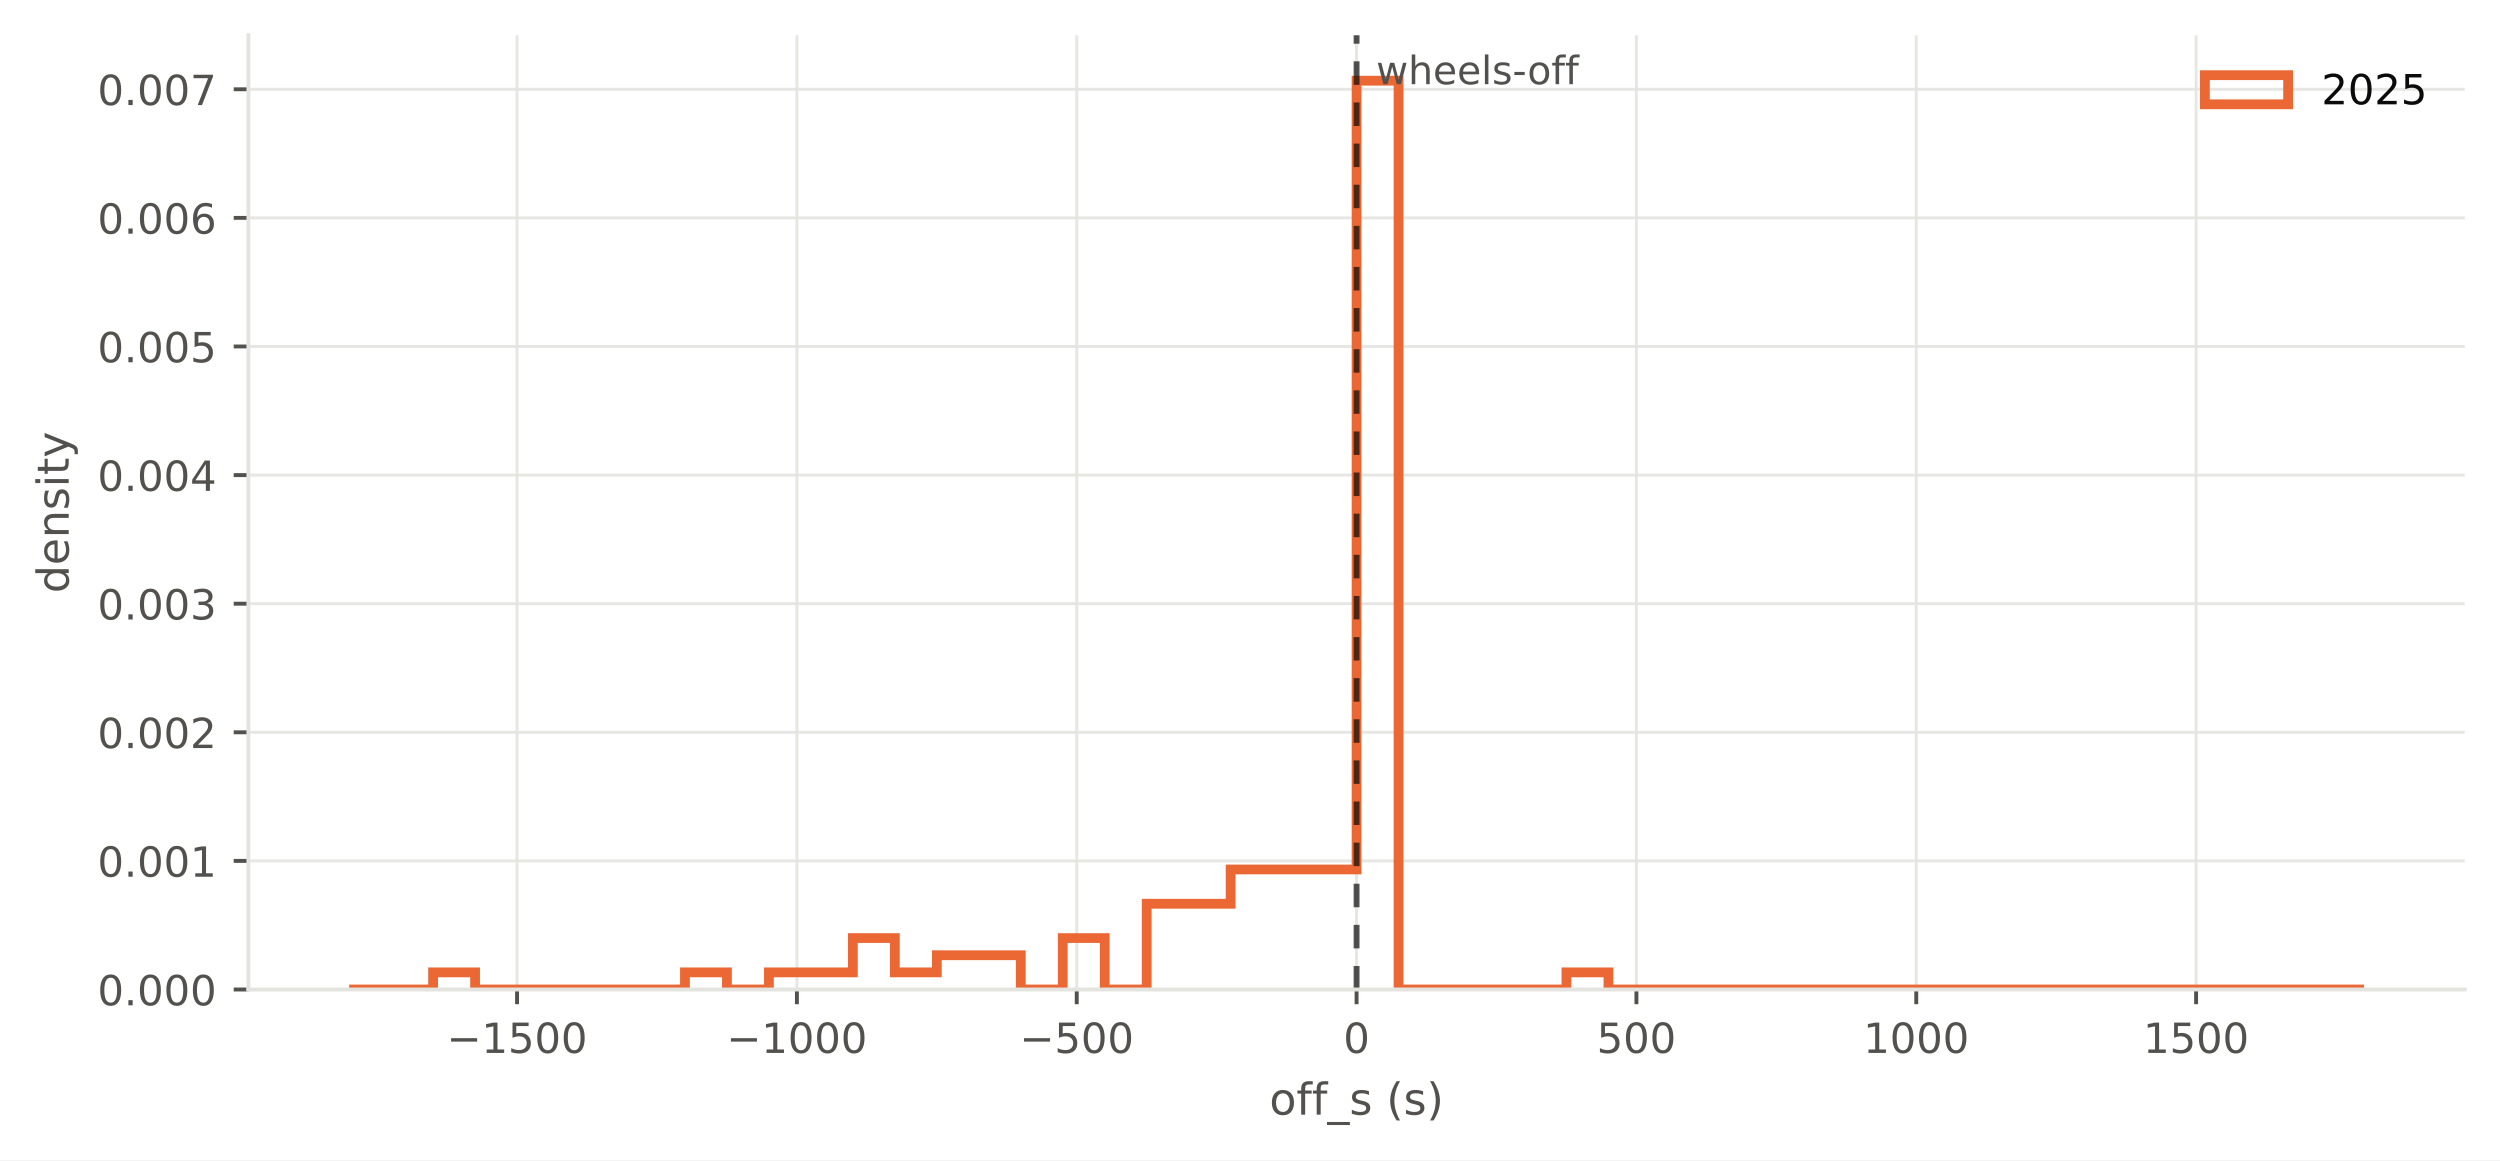
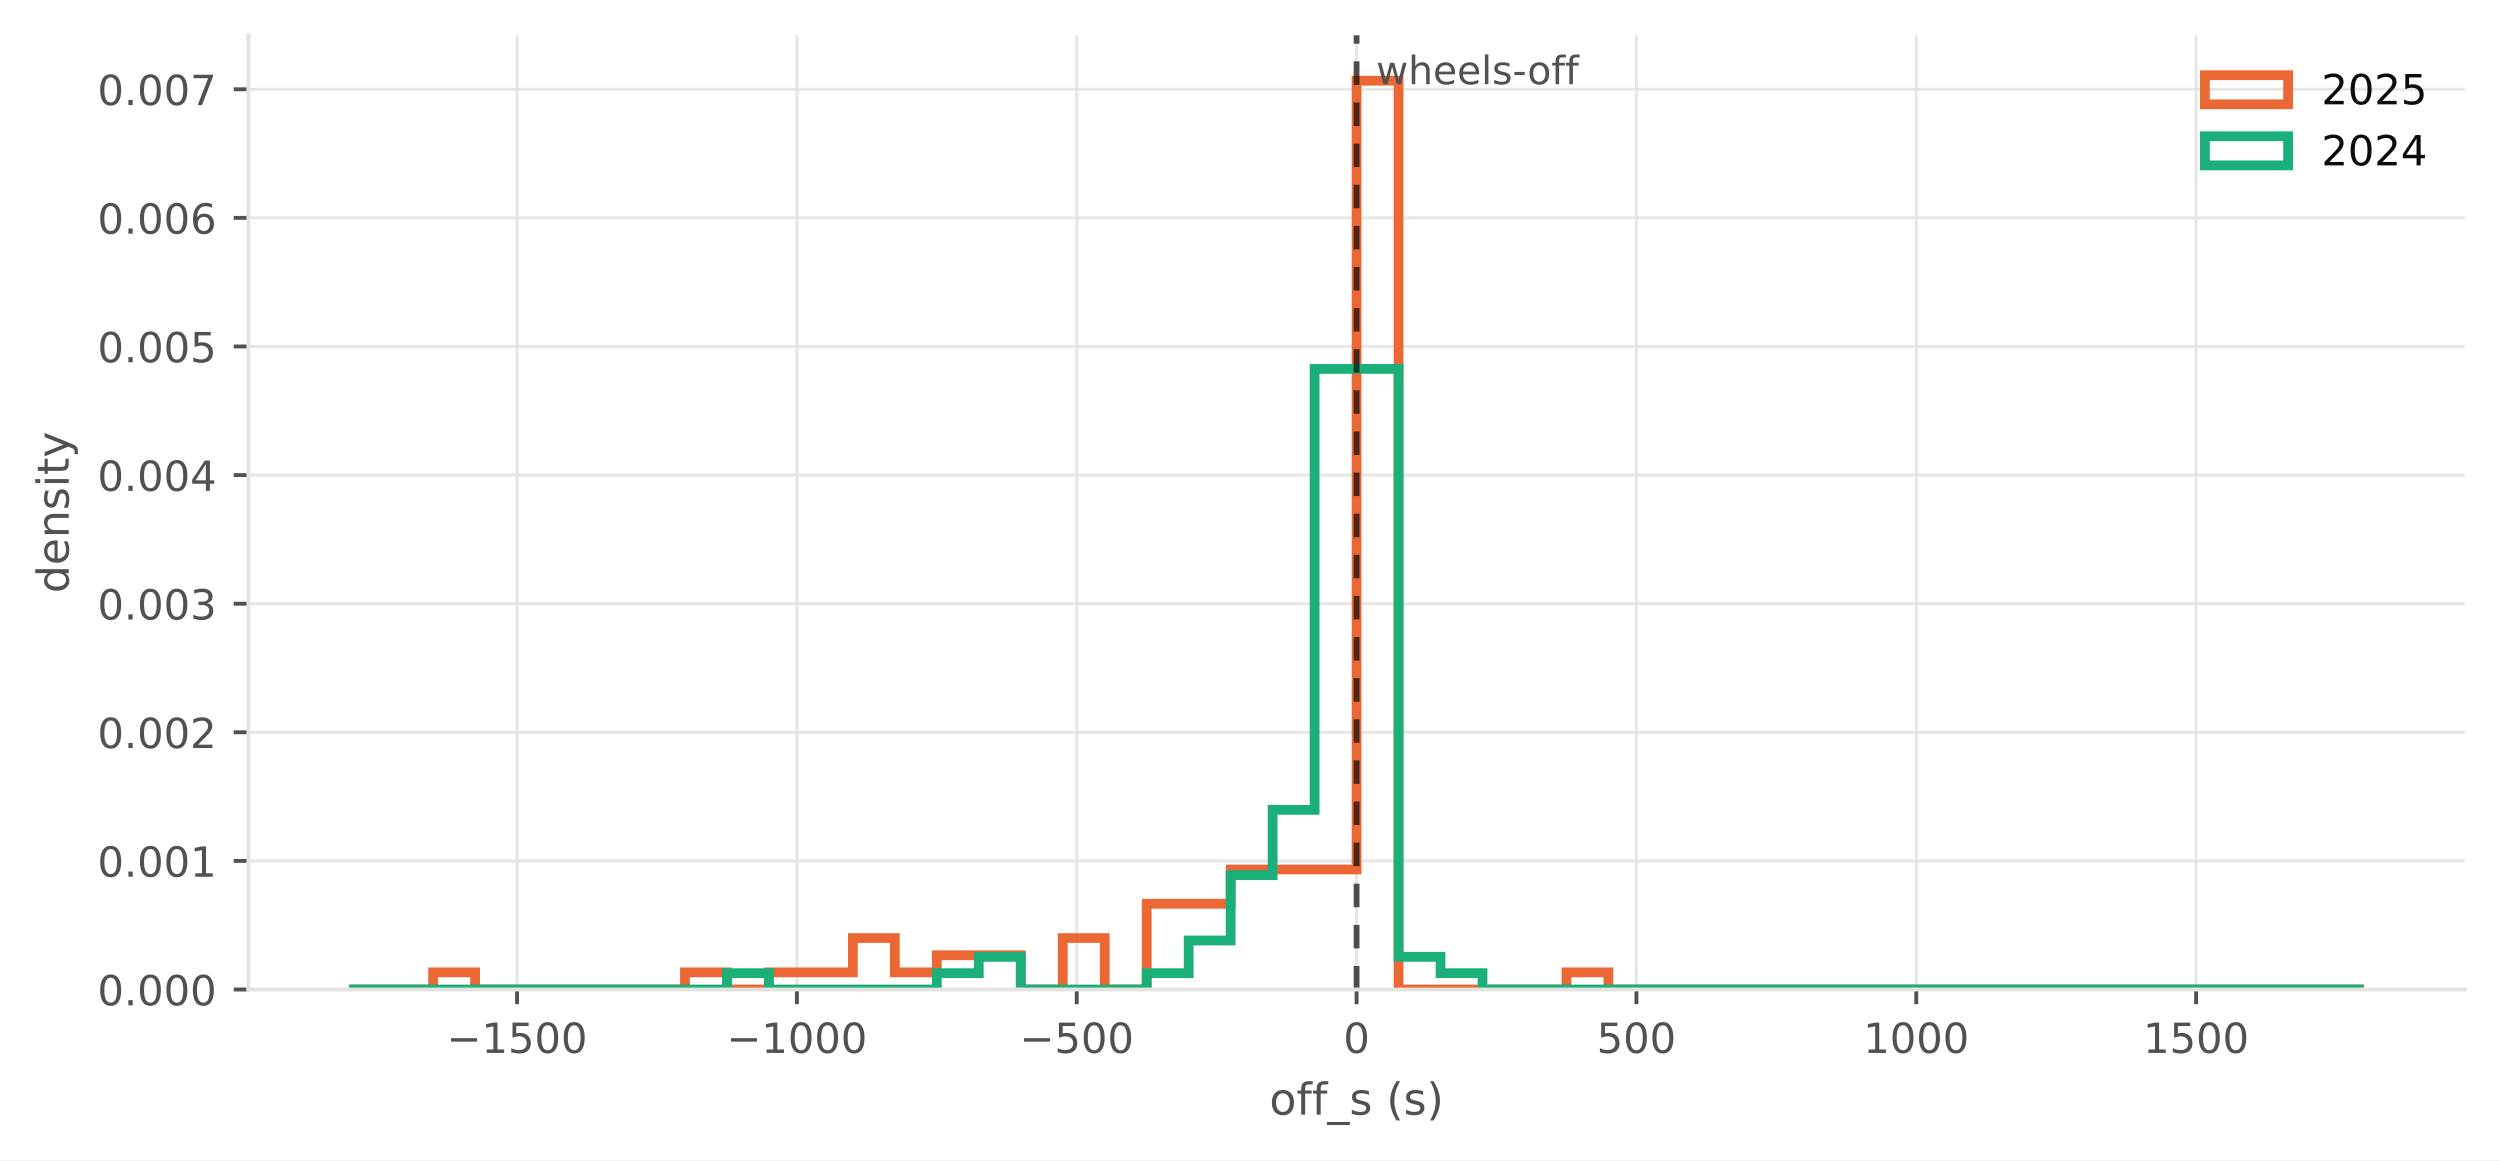
<svg xmlns="http://www.w3.org/2000/svg" xmlns:xlink="http://www.w3.org/1999/xlink" width="510.699pt" height="237.022pt" viewBox="0 0 510.699 237.022" version="1.1">
  <defs>
    <style type="text/css">*{stroke-linejoin: round; stroke-linecap: butt}</style>
  </defs>
  <g id="figure_1">
    <g id="patch_1">
      <path d="M 0 237.022  L 510.699 237.022  L 510.699 0  L 0 0  z " style="fill: #ffffff" />
    </g>
    <g id="axes_1">
      <g id="patch_2">
        <path d="M 50.744 202.135  L 503.499 202.135  L 503.499 7.2  L 50.744 7.2  z " style="fill: #ffffff" />
      </g>
      <g id="matplotlib.axis_1">
        <g id="xtick_1">
          <g id="line2d_1">
-             <path d="M 105.624 202.135  L 105.624 7.2  " clip-path="url(#p6d5309fb34)" style="fill: none; stroke: #e3e3e0; stroke-opacity: 0.9; stroke-width: 0.6; stroke-linecap: square" />
+             <path d="M 105.624 202.135  L 105.624 7.2  " clip-path="url(#p6fc22e9022)" style="fill: none; stroke: #e3e3e0; stroke-opacity: 0.9; stroke-width: 0.6; stroke-linecap: square" />
          </g>
          <g id="line2d_2">
            <defs>
-               <path id="m62977b494f" d="M 0 0  L 0 3  " style="stroke: #52514e; stroke-width: 0.8" />
+               <path id="m8eb9076528" d="M 0 0  L 0 3  " style="stroke: #52514e; stroke-width: 0.8" />
            </defs>
            <g>
-               <use xlink:href="#m62977b494f" x="105.624" y="202.135" style="fill: #52514e; stroke: #52514e; stroke-width: 0.8" />
+               <use xlink:href="#m8eb9076528" x="105.624" y="202.135" style="fill: #52514e; stroke: #52514e; stroke-width: 0.8" />
            </g>
          </g>
          <g id="text_1">
            <g style="fill: #52514e" transform="translate(91.24594 215.0939) scale(0.085 -0.085)">
              <defs>
                <path id="DejaVuSans-2212" d="M 678 2272  L 4684 2272  L 4684 1741  L 678 1741  L 678 2272  z " transform="scale(0.015625)" />
                <path id="DejaVuSans-31" d="M 794 531  L 1825 531  L 1825 4091  L 703 3866  L 703 4441  L 1819 4666  L 2450 4666  L 2450 531  L 3481 531  L 3481 0  L 794 0  L 794 531  z " transform="scale(0.015625)" />
                <path id="DejaVuSans-35" d="M 691 4666  L 3169 4666  L 3169 4134  L 1269 4134  L 1269 2991  Q 1406 3038 1543 3061  Q 1681 3084 1819 3084  Q 2600 3084 3056 2656  Q 3513 2228 3513 1497  Q 3513 744 3044 326  Q 2575 -91 1722 -91  Q 1428 -91 1123 -41  Q 819 9 494 109  L 494 744  Q 775 591 1075 516  Q 1375 441 1709 441  Q 2250 441 2565 725  Q 2881 1009 2881 1497  Q 2881 1984 2565 2268  Q 2250 2553 1709 2553  Q 1456 2553 1204 2497  Q 953 2441 691 2322  L 691 4666  z " transform="scale(0.015625)" />
                <path id="DejaVuSans-30" d="M 2034 4250  Q 1547 4250 1301 3770  Q 1056 3291 1056 2328  Q 1056 1369 1301 889  Q 1547 409 2034 409  Q 2525 409 2770 889  Q 3016 1369 3016 2328  Q 3016 3291 2770 3770  Q 2525 4250 2034 4250  z M 2034 4750  Q 2819 4750 3233 4129  Q 3647 3509 3647 2328  Q 3647 1150 3233 529  Q 2819 -91 2034 -91  Q 1250 -91 836 529  Q 422 1150 422 2328  Q 422 3509 836 4129  Q 1250 4750 2034 4750  z " transform="scale(0.015625)" />
              </defs>
              <use xlink:href="#DejaVuSans-2212" />
              <use xlink:href="#DejaVuSans-31" transform="translate(83.78906 0)" />
              <use xlink:href="#DejaVuSans-35" transform="translate(147.4121 0)" />
              <use xlink:href="#DejaVuSans-30" transform="translate(211.0352 0)" />
              <use xlink:href="#DejaVuSans-30" transform="translate(274.6582 0)" />
            </g>
          </g>
        </g>
        <g id="xtick_2">
          <g id="line2d_3">
-             <path d="M 162.79 202.135  L 162.79 7.2  " clip-path="url(#p6d5309fb34)" style="fill: none; stroke: #e3e3e0; stroke-opacity: 0.9; stroke-width: 0.6; stroke-linecap: square" />
+             <path d="M 162.79 202.135  L 162.79 7.2  " clip-path="url(#p6fc22e9022)" style="fill: none; stroke: #e3e3e0; stroke-opacity: 0.9; stroke-width: 0.6; stroke-linecap: square" />
          </g>
          <g id="line2d_4">
            <g>
-               <use xlink:href="#m62977b494f" x="162.79" y="202.135" style="fill: #52514e; stroke: #52514e; stroke-width: 0.8" />
+               <use xlink:href="#m8eb9076528" x="162.79" y="202.135" style="fill: #52514e; stroke: #52514e; stroke-width: 0.8" />
            </g>
          </g>
          <g id="text_2">
            <g style="fill: #52514e" transform="translate(148.4119 215.0939) scale(0.085 -0.085)">
              <use xlink:href="#DejaVuSans-2212" />
              <use xlink:href="#DejaVuSans-31" transform="translate(83.78906 0)" />
              <use xlink:href="#DejaVuSans-30" transform="translate(147.4121 0)" />
              <use xlink:href="#DejaVuSans-30" transform="translate(211.0352 0)" />
              <use xlink:href="#DejaVuSans-30" transform="translate(274.6582 0)" />
            </g>
          </g>
        </g>
        <g id="xtick_3">
          <g id="line2d_5">
-             <path d="M 219.956 202.135  L 219.956 7.2  " clip-path="url(#p6d5309fb34)" style="fill: none; stroke: #e3e3e0; stroke-opacity: 0.9; stroke-width: 0.6; stroke-linecap: square" />
+             <path d="M 219.956 202.135  L 219.956 7.2  " clip-path="url(#p6fc22e9022)" style="fill: none; stroke: #e3e3e0; stroke-opacity: 0.9; stroke-width: 0.6; stroke-linecap: square" />
          </g>
          <g id="line2d_6">
            <g>
-               <use xlink:href="#m62977b494f" x="219.956" y="202.135" style="fill: #52514e; stroke: #52514e; stroke-width: 0.8" />
+               <use xlink:href="#m8eb9076528" x="219.956" y="202.135" style="fill: #52514e; stroke: #52514e; stroke-width: 0.8" />
            </g>
          </g>
          <g id="text_3">
            <g style="fill: #52514e" transform="translate(208.282 215.0939) scale(0.085 -0.085)">
              <use xlink:href="#DejaVuSans-2212" />
              <use xlink:href="#DejaVuSans-35" transform="translate(83.78906 0)" />
              <use xlink:href="#DejaVuSans-30" transform="translate(147.4121 0)" />
              <use xlink:href="#DejaVuSans-30" transform="translate(211.0352 0)" />
            </g>
          </g>
        </g>
        <g id="xtick_4">
          <g id="line2d_7">
-             <path d="M 277.121 202.135  L 277.121 7.2  " clip-path="url(#p6d5309fb34)" style="fill: none; stroke: #e3e3e0; stroke-opacity: 0.9; stroke-width: 0.6; stroke-linecap: square" />
+             <path d="M 277.121 202.135  L 277.121 7.2  " clip-path="url(#p6fc22e9022)" style="fill: none; stroke: #e3e3e0; stroke-opacity: 0.9; stroke-width: 0.6; stroke-linecap: square" />
          </g>
          <g id="line2d_8">
            <g>
-               <use xlink:href="#m62977b494f" x="277.121" y="202.135" style="fill: #52514e; stroke: #52514e; stroke-width: 0.8" />
+               <use xlink:href="#m8eb9076528" x="277.121" y="202.135" style="fill: #52514e; stroke: #52514e; stroke-width: 0.8" />
            </g>
          </g>
          <g id="text_4">
            <g style="fill: #52514e" transform="translate(274.4174 215.0939) scale(0.085 -0.085)">
              <use xlink:href="#DejaVuSans-30" />
            </g>
          </g>
        </g>
        <g id="xtick_5">
          <g id="line2d_9">
-             <path d="M 334.287 202.135  L 334.287 7.2  " clip-path="url(#p6d5309fb34)" style="fill: none; stroke: #e3e3e0; stroke-opacity: 0.9; stroke-width: 0.6; stroke-linecap: square" />
+             <path d="M 334.287 202.135  L 334.287 7.2  " clip-path="url(#p6fc22e9022)" style="fill: none; stroke: #e3e3e0; stroke-opacity: 0.9; stroke-width: 0.6; stroke-linecap: square" />
          </g>
          <g id="line2d_10">
            <g>
-               <use xlink:href="#m62977b494f" x="334.287" y="202.135" style="fill: #52514e; stroke: #52514e; stroke-width: 0.8" />
+               <use xlink:href="#m8eb9076528" x="334.287" y="202.135" style="fill: #52514e; stroke: #52514e; stroke-width: 0.8" />
            </g>
          </g>
          <g id="text_5">
            <g style="fill: #52514e" transform="translate(326.1753 215.0939) scale(0.085 -0.085)">
              <use xlink:href="#DejaVuSans-35" />
              <use xlink:href="#DejaVuSans-30" transform="translate(63.62305 0)" />
              <use xlink:href="#DejaVuSans-30" transform="translate(127.2461 0)" />
            </g>
          </g>
        </g>
        <g id="xtick_6">
          <g id="line2d_11">
-             <path d="M 391.453 202.135  L 391.453 7.2  " clip-path="url(#p6d5309fb34)" style="fill: none; stroke: #e3e3e0; stroke-opacity: 0.9; stroke-width: 0.6; stroke-linecap: square" />
+             <path d="M 391.453 202.135  L 391.453 7.2  " clip-path="url(#p6fc22e9022)" style="fill: none; stroke: #e3e3e0; stroke-opacity: 0.9; stroke-width: 0.6; stroke-linecap: square" />
          </g>
          <g id="line2d_12">
            <g>
-               <use xlink:href="#m62977b494f" x="391.453" y="202.135" style="fill: #52514e; stroke: #52514e; stroke-width: 0.8" />
+               <use xlink:href="#m8eb9076528" x="391.453" y="202.135" style="fill: #52514e; stroke: #52514e; stroke-width: 0.8" />
            </g>
          </g>
          <g id="text_6">
            <g style="fill: #52514e" transform="translate(380.6372 215.0939) scale(0.085 -0.085)">
              <use xlink:href="#DejaVuSans-31" />
              <use xlink:href="#DejaVuSans-30" transform="translate(63.62305 0)" />
              <use xlink:href="#DejaVuSans-30" transform="translate(127.2461 0)" />
              <use xlink:href="#DejaVuSans-30" transform="translate(190.8691 0)" />
            </g>
          </g>
        </g>
        <g id="xtick_7">
          <g id="line2d_13">
-             <path d="M 448.619 202.135  L 448.619 7.2  " clip-path="url(#p6d5309fb34)" style="fill: none; stroke: #e3e3e0; stroke-opacity: 0.9; stroke-width: 0.6; stroke-linecap: square" />
+             <path d="M 448.619 202.135  L 448.619 7.2  " clip-path="url(#p6fc22e9022)" style="fill: none; stroke: #e3e3e0; stroke-opacity: 0.9; stroke-width: 0.6; stroke-linecap: square" />
          </g>
          <g id="line2d_14">
            <g>
-               <use xlink:href="#m62977b494f" x="448.619" y="202.135" style="fill: #52514e; stroke: #52514e; stroke-width: 0.8" />
+               <use xlink:href="#m8eb9076528" x="448.619" y="202.135" style="fill: #52514e; stroke: #52514e; stroke-width: 0.8" />
            </g>
          </g>
          <g id="text_7">
            <g style="fill: #52514e" transform="translate(437.8032 215.0939) scale(0.085 -0.085)">
              <use xlink:href="#DejaVuSans-31" />
              <use xlink:href="#DejaVuSans-35" transform="translate(63.62305 0)" />
              <use xlink:href="#DejaVuSans-30" transform="translate(127.2461 0)" />
              <use xlink:href="#DejaVuSans-30" transform="translate(190.8691 0)" />
            </g>
          </g>
        </g>
        <g id="text_8">
          <g style="fill: #52514e" transform="translate(259.3198 227.7002) scale(0.09 -0.09)">
            <defs>
              <path id="DejaVuSans-6f" d="M 1959 3097  Q 1497 3097 1228 2736  Q 959 2375 959 1747  Q 959 1119 1226 758  Q 1494 397 1959 397  Q 2419 397 2687 759  Q 2956 1122 2956 1747  Q 2956 2369 2687 2733  Q 2419 3097 1959 3097  z M 1959 3584  Q 2709 3584 3137 3096  Q 3566 2609 3566 1747  Q 3566 888 3137 398  Q 2709 -91 1959 -91  Q 1206 -91 779 398  Q 353 888 353 1747  Q 353 2609 779 3096  Q 1206 3584 1959 3584  z " transform="scale(0.015625)" />
              <path id="DejaVuSans-66" d="M 2375 4863  L 2375 4384  L 1825 4384  Q 1516 4384 1395 4259  Q 1275 4134 1275 3809  L 1275 3500  L 2222 3500  L 2222 3053  L 1275 3053  L 1275 0  L 697 0  L 697 3053  L 147 3053  L 147 3500  L 697 3500  L 697 3744  Q 697 4328 969 4595  Q 1241 4863 1831 4863  L 2375 4863  z " transform="scale(0.015625)" />
              <path id="DejaVuSans-5f" d="M 3263 -1063  L 3263 -1509  L -63 -1509  L -63 -1063  L 3263 -1063  z " transform="scale(0.015625)" />
              <path id="DejaVuSans-73" d="M 2834 3397  L 2834 2853  Q 2591 2978 2328 3040  Q 2066 3103 1784 3103  Q 1356 3103 1142 2972  Q 928 2841 928 2578  Q 928 2378 1081 2264  Q 1234 2150 1697 2047  L 1894 2003  Q 2506 1872 2764 1633  Q 3022 1394 3022 966  Q 3022 478 2636 193  Q 2250 -91 1575 -91  Q 1294 -91 989 -36  Q 684 19 347 128  L 347 722  Q 666 556 975 473  Q 1284 391 1588 391  Q 1994 391 2212 530  Q 2431 669 2431 922  Q 2431 1156 2273 1281  Q 2116 1406 1581 1522  L 1381 1569  Q 847 1681 609 1914  Q 372 2147 372 2553  Q 372 3047 722 3315  Q 1072 3584 1716 3584  Q 2034 3584 2315 3537  Q 2597 3491 2834 3397  z " transform="scale(0.015625)" />
              <path id="DejaVuSans-20" transform="scale(0.015625)" />
              <path id="DejaVuSans-28" d="M 1984 4856  Q 1566 4138 1362 3434  Q 1159 2731 1159 2009  Q 1159 1288 1364 580  Q 1569 -128 1984 -844  L 1484 -844  Q 1016 -109 783 600  Q 550 1309 550 2009  Q 550 2706 781 3412  Q 1013 4119 1484 4856  L 1984 4856  z " transform="scale(0.015625)" />
              <path id="DejaVuSans-29" d="M 513 4856  L 1013 4856  Q 1481 4119 1714 3412  Q 1947 2706 1947 2009  Q 1947 1309 1714 600  Q 1481 -109 1013 -844  L 513 -844  Q 928 -128 1133 580  Q 1338 1288 1338 2009  Q 1338 2731 1133 3434  Q 928 4138 513 4856  z " transform="scale(0.015625)" />
            </defs>
            <use xlink:href="#DejaVuSans-6f" />
            <use xlink:href="#DejaVuSans-66" transform="translate(61.18164 0)" />
            <use xlink:href="#DejaVuSans-66" transform="translate(96.38672 0)" />
            <use xlink:href="#DejaVuSans-5f" transform="translate(131.5918 0)" />
            <use xlink:href="#DejaVuSans-73" transform="translate(181.5918 0)" />
            <use xlink:href="#DejaVuSans-20" transform="translate(233.6914 0)" />
            <use xlink:href="#DejaVuSans-28" transform="translate(265.4785 0)" />
            <use xlink:href="#DejaVuSans-73" transform="translate(304.4922 0)" />
            <use xlink:href="#DejaVuSans-29" transform="translate(356.5918 0)" />
          </g>
        </g>
      </g>
      <g id="matplotlib.axis_2">
        <g id="ytick_1">
          <g id="line2d_15">
-             <path d="M 50.744 202.135  L 503.499 202.135  " clip-path="url(#p6d5309fb34)" style="fill: none; stroke: #e3e3e0; stroke-opacity: 0.9; stroke-width: 0.6; stroke-linecap: square" />
+             <path d="M 50.744 202.135  L 503.499 202.135  " clip-path="url(#p6fc22e9022)" style="fill: none; stroke: #e3e3e0; stroke-opacity: 0.9; stroke-width: 0.6; stroke-linecap: square" />
          </g>
          <g id="line2d_16">
            <defs>
-               <path id="m616015eac8" d="M 0 0  L -3 0  " style="stroke: #52514e; stroke-width: 0.8" />
+               <path id="m68f49a1b63" d="M 0 0  L -3 0  " style="stroke: #52514e; stroke-width: 0.8" />
            </defs>
            <g>
-               <use xlink:href="#m616015eac8" x="50.744" y="202.135" style="fill: #52514e; stroke: #52514e; stroke-width: 0.8" />
+               <use xlink:href="#m68f49a1b63" x="50.744" y="202.135" style="fill: #52514e; stroke: #52514e; stroke-width: 0.8" />
            </g>
          </g>
          <g id="text_9">
            <g style="fill: #52514e" transform="translate(19.91031 205.3646) scale(0.085 -0.085)">
              <defs>
                <path id="DejaVuSans-2e" d="M 684 794  L 1344 794  L 1344 0  L 684 0  L 684 794  z " transform="scale(0.015625)" />
              </defs>
              <use xlink:href="#DejaVuSans-30" />
              <use xlink:href="#DejaVuSans-2e" transform="translate(63.62305 0)" />
              <use xlink:href="#DejaVuSans-30" transform="translate(95.41016 0)" />
              <use xlink:href="#DejaVuSans-30" transform="translate(159.0332 0)" />
              <use xlink:href="#DejaVuSans-30" transform="translate(222.6562 0)" />
            </g>
          </g>
        </g>
        <g id="ytick_2">
          <g id="line2d_17">
-             <path d="M 50.744 175.864  L 503.499 175.864  " clip-path="url(#p6d5309fb34)" style="fill: none; stroke: #e3e3e0; stroke-opacity: 0.9; stroke-width: 0.6; stroke-linecap: square" />
+             <path d="M 50.744 175.864  L 503.499 175.864  " clip-path="url(#p6fc22e9022)" style="fill: none; stroke: #e3e3e0; stroke-opacity: 0.9; stroke-width: 0.6; stroke-linecap: square" />
          </g>
          <g id="line2d_18">
            <g>
-               <use xlink:href="#m616015eac8" x="50.744" y="175.864" style="fill: #52514e; stroke: #52514e; stroke-width: 0.8" />
+               <use xlink:href="#m68f49a1b63" x="50.744" y="175.864" style="fill: #52514e; stroke: #52514e; stroke-width: 0.8" />
            </g>
          </g>
          <g id="text_10">
            <g style="fill: #52514e" transform="translate(19.91031 179.093) scale(0.085 -0.085)">
              <use xlink:href="#DejaVuSans-30" />
              <use xlink:href="#DejaVuSans-2e" transform="translate(63.62305 0)" />
              <use xlink:href="#DejaVuSans-30" transform="translate(95.41016 0)" />
              <use xlink:href="#DejaVuSans-30" transform="translate(159.0332 0)" />
              <use xlink:href="#DejaVuSans-31" transform="translate(222.6562 0)" />
            </g>
          </g>
        </g>
        <g id="ytick_3">
          <g id="line2d_19">
-             <path d="M 50.744 149.592  L 503.499 149.592  " clip-path="url(#p6d5309fb34)" style="fill: none; stroke: #e3e3e0; stroke-opacity: 0.9; stroke-width: 0.6; stroke-linecap: square" />
+             <path d="M 50.744 149.592  L 503.499 149.592  " clip-path="url(#p6fc22e9022)" style="fill: none; stroke: #e3e3e0; stroke-opacity: 0.9; stroke-width: 0.6; stroke-linecap: square" />
          </g>
          <g id="line2d_20">
            <g>
-               <use xlink:href="#m616015eac8" x="50.744" y="149.592" style="fill: #52514e; stroke: #52514e; stroke-width: 0.8" />
+               <use xlink:href="#m68f49a1b63" x="50.744" y="149.592" style="fill: #52514e; stroke: #52514e; stroke-width: 0.8" />
            </g>
          </g>
          <g id="text_11">
            <g style="fill: #52514e" transform="translate(19.91031 152.8214) scale(0.085 -0.085)">
              <defs>
                <path id="DejaVuSans-32" d="M 1228 531  L 3431 531  L 3431 0  L 469 0  L 469 531  Q 828 903 1448 1529  Q 2069 2156 2228 2338  Q 2531 2678 2651 2914  Q 2772 3150 2772 3378  Q 2772 3750 2511 3984  Q 2250 4219 1831 4219  Q 1534 4219 1204 4116  Q 875 4013 500 3803  L 500 4441  Q 881 4594 1212 4672  Q 1544 4750 1819 4750  Q 2544 4750 2975 4387  Q 3406 4025 3406 3419  Q 3406 3131 3298 2873  Q 3191 2616 2906 2266  Q 2828 2175 2409 1742  Q 1991 1309 1228 531  z " transform="scale(0.015625)" />
              </defs>
              <use xlink:href="#DejaVuSans-30" />
              <use xlink:href="#DejaVuSans-2e" transform="translate(63.62305 0)" />
              <use xlink:href="#DejaVuSans-30" transform="translate(95.41016 0)" />
              <use xlink:href="#DejaVuSans-30" transform="translate(159.0332 0)" />
              <use xlink:href="#DejaVuSans-32" transform="translate(222.6562 0)" />
            </g>
          </g>
        </g>
        <g id="ytick_4">
          <g id="line2d_21">
-             <path d="M 50.744 123.32  L 503.499 123.32  " clip-path="url(#p6d5309fb34)" style="fill: none; stroke: #e3e3e0; stroke-opacity: 0.9; stroke-width: 0.6; stroke-linecap: square" />
+             <path d="M 50.744 123.32  L 503.499 123.32  " clip-path="url(#p6fc22e9022)" style="fill: none; stroke: #e3e3e0; stroke-opacity: 0.9; stroke-width: 0.6; stroke-linecap: square" />
          </g>
          <g id="line2d_22">
            <g>
-               <use xlink:href="#m616015eac8" x="50.744" y="123.32" style="fill: #52514e; stroke: #52514e; stroke-width: 0.8" />
+               <use xlink:href="#m68f49a1b63" x="50.744" y="123.32" style="fill: #52514e; stroke: #52514e; stroke-width: 0.8" />
            </g>
          </g>
          <g id="text_12">
            <g style="fill: #52514e" transform="translate(19.91031 126.5498) scale(0.085 -0.085)">
              <defs>
                <path id="DejaVuSans-33" d="M 2597 2516  Q 3050 2419 3304 2112  Q 3559 1806 3559 1356  Q 3559 666 3084 287  Q 2609 -91 1734 -91  Q 1441 -91 1130 -33  Q 819 25 488 141  L 488 750  Q 750 597 1062 519  Q 1375 441 1716 441  Q 2309 441 2620 675  Q 2931 909 2931 1356  Q 2931 1769 2642 2001  Q 2353 2234 1838 2234  L 1294 2234  L 1294 2753  L 1863 2753  Q 2328 2753 2575 2939  Q 2822 3125 2822 3475  Q 2822 3834 2567 4026  Q 2313 4219 1838 4219  Q 1578 4219 1281 4162  Q 984 4106 628 3988  L 628 4550  Q 988 4650 1302 4700  Q 1616 4750 1894 4750  Q 2613 4750 3031 4423  Q 3450 4097 3450 3541  Q 3450 3153 3228 2886  Q 3006 2619 2597 2516  z " transform="scale(0.015625)" />
              </defs>
              <use xlink:href="#DejaVuSans-30" />
              <use xlink:href="#DejaVuSans-2e" transform="translate(63.62305 0)" />
              <use xlink:href="#DejaVuSans-30" transform="translate(95.41016 0)" />
              <use xlink:href="#DejaVuSans-30" transform="translate(159.0332 0)" />
              <use xlink:href="#DejaVuSans-33" transform="translate(222.6562 0)" />
            </g>
          </g>
        </g>
        <g id="ytick_5">
          <g id="line2d_23">
-             <path d="M 50.744 97.049  L 503.499 97.049  " clip-path="url(#p6d5309fb34)" style="fill: none; stroke: #e3e3e0; stroke-opacity: 0.9; stroke-width: 0.6; stroke-linecap: square" />
+             <path d="M 50.744 97.049  L 503.499 97.049  " clip-path="url(#p6fc22e9022)" style="fill: none; stroke: #e3e3e0; stroke-opacity: 0.9; stroke-width: 0.6; stroke-linecap: square" />
          </g>
          <g id="line2d_24">
            <g>
-               <use xlink:href="#m616015eac8" x="50.744" y="97.049" style="fill: #52514e; stroke: #52514e; stroke-width: 0.8" />
+               <use xlink:href="#m68f49a1b63" x="50.744" y="97.049" style="fill: #52514e; stroke: #52514e; stroke-width: 0.8" />
            </g>
          </g>
          <g id="text_13">
            <g style="fill: #52514e" transform="translate(19.91031 100.2782) scale(0.085 -0.085)">
              <defs>
                <path id="DejaVuSans-34" d="M 2419 4116  L 825 1625  L 2419 1625  L 2419 4116  z M 2253 4666  L 3047 4666  L 3047 1625  L 3713 1625  L 3713 1100  L 3047 1100  L 3047 0  L 2419 0  L 2419 1100  L 313 1100  L 313 1709  L 2253 4666  z " transform="scale(0.015625)" />
              </defs>
              <use xlink:href="#DejaVuSans-30" />
              <use xlink:href="#DejaVuSans-2e" transform="translate(63.62305 0)" />
              <use xlink:href="#DejaVuSans-30" transform="translate(95.41016 0)" />
              <use xlink:href="#DejaVuSans-30" transform="translate(159.0332 0)" />
              <use xlink:href="#DejaVuSans-34" transform="translate(222.6562 0)" />
            </g>
          </g>
        </g>
        <g id="ytick_6">
          <g id="line2d_25">
-             <path d="M 50.744 70.777  L 503.499 70.777  " clip-path="url(#p6d5309fb34)" style="fill: none; stroke: #e3e3e0; stroke-opacity: 0.9; stroke-width: 0.6; stroke-linecap: square" />
+             <path d="M 50.744 70.777  L 503.499 70.777  " clip-path="url(#p6fc22e9022)" style="fill: none; stroke: #e3e3e0; stroke-opacity: 0.9; stroke-width: 0.6; stroke-linecap: square" />
          </g>
          <g id="line2d_26">
            <g>
-               <use xlink:href="#m616015eac8" x="50.744" y="70.777" style="fill: #52514e; stroke: #52514e; stroke-width: 0.8" />
+               <use xlink:href="#m68f49a1b63" x="50.744" y="70.777" style="fill: #52514e; stroke: #52514e; stroke-width: 0.8" />
            </g>
          </g>
          <g id="text_14">
            <g style="fill: #52514e" transform="translate(19.91031 74.00659) scale(0.085 -0.085)">
              <use xlink:href="#DejaVuSans-30" />
              <use xlink:href="#DejaVuSans-2e" transform="translate(63.62305 0)" />
              <use xlink:href="#DejaVuSans-30" transform="translate(95.41016 0)" />
              <use xlink:href="#DejaVuSans-30" transform="translate(159.0332 0)" />
              <use xlink:href="#DejaVuSans-35" transform="translate(222.6562 0)" />
            </g>
          </g>
        </g>
        <g id="ytick_7">
          <g id="line2d_27">
-             <path d="M 50.744 44.506  L 503.499 44.506  " clip-path="url(#p6d5309fb34)" style="fill: none; stroke: #e3e3e0; stroke-opacity: 0.9; stroke-width: 0.6; stroke-linecap: square" />
+             <path d="M 50.744 44.506  L 503.499 44.506  " clip-path="url(#p6fc22e9022)" style="fill: none; stroke: #e3e3e0; stroke-opacity: 0.9; stroke-width: 0.6; stroke-linecap: square" />
          </g>
          <g id="line2d_28">
            <g>
-               <use xlink:href="#m616015eac8" x="50.744" y="44.506" style="fill: #52514e; stroke: #52514e; stroke-width: 0.8" />
+               <use xlink:href="#m68f49a1b63" x="50.744" y="44.506" style="fill: #52514e; stroke: #52514e; stroke-width: 0.8" />
            </g>
          </g>
          <g id="text_15">
            <g style="fill: #52514e" transform="translate(19.91031 47.735) scale(0.085 -0.085)">
              <defs>
                <path id="DejaVuSans-36" d="M 2113 2584  Q 1688 2584 1439 2293  Q 1191 2003 1191 1497  Q 1191 994 1439 701  Q 1688 409 2113 409  Q 2538 409 2786 701  Q 3034 994 3034 1497  Q 3034 2003 2786 2293  Q 2538 2584 2113 2584  z M 3366 4563  L 3366 3988  Q 3128 4100 2886 4159  Q 2644 4219 2406 4219  Q 1781 4219 1451 3797  Q 1122 3375 1075 2522  Q 1259 2794 1537 2939  Q 1816 3084 2150 3084  Q 2853 3084 3261 2657  Q 3669 2231 3669 1497  Q 3669 778 3244 343  Q 2819 -91 2113 -91  Q 1303 -91 875 529  Q 447 1150 447 2328  Q 447 3434 972 4092  Q 1497 4750 2381 4750  Q 2619 4750 2861 4703  Q 3103 4656 3366 4563  z " transform="scale(0.015625)" />
              </defs>
              <use xlink:href="#DejaVuSans-30" />
              <use xlink:href="#DejaVuSans-2e" transform="translate(63.62305 0)" />
              <use xlink:href="#DejaVuSans-30" transform="translate(95.41016 0)" />
              <use xlink:href="#DejaVuSans-30" transform="translate(159.0332 0)" />
              <use xlink:href="#DejaVuSans-36" transform="translate(222.6562 0)" />
            </g>
          </g>
        </g>
        <g id="ytick_8">
          <g id="line2d_29">
-             <path d="M 50.744 18.234  L 503.499 18.234  " clip-path="url(#p6d5309fb34)" style="fill: none; stroke: #e3e3e0; stroke-opacity: 0.9; stroke-width: 0.6; stroke-linecap: square" />
+             <path d="M 50.744 18.234  L 503.499 18.234  " clip-path="url(#p6fc22e9022)" style="fill: none; stroke: #e3e3e0; stroke-opacity: 0.9; stroke-width: 0.6; stroke-linecap: square" />
          </g>
          <g id="line2d_30">
            <g>
-               <use xlink:href="#m616015eac8" x="50.744" y="18.234" style="fill: #52514e; stroke: #52514e; stroke-width: 0.8" />
+               <use xlink:href="#m68f49a1b63" x="50.744" y="18.234" style="fill: #52514e; stroke: #52514e; stroke-width: 0.8" />
            </g>
          </g>
          <g id="text_16">
            <g style="fill: #52514e" transform="translate(19.91031 21.46341) scale(0.085 -0.085)">
              <defs>
                <path id="DejaVuSans-37" d="M 525 4666  L 3525 4666  L 3525 4397  L 1831 0  L 1172 0  L 2766 4134  L 525 4134  L 525 4666  z " transform="scale(0.015625)" />
              </defs>
              <use xlink:href="#DejaVuSans-30" />
              <use xlink:href="#DejaVuSans-2e" transform="translate(63.62305 0)" />
              <use xlink:href="#DejaVuSans-30" transform="translate(95.41016 0)" />
              <use xlink:href="#DejaVuSans-30" transform="translate(159.0332 0)" />
              <use xlink:href="#DejaVuSans-37" transform="translate(222.6562 0)" />
            </g>
          </g>
        </g>
        <g id="text_17">
          <g style="fill: #52514e" transform="translate(14.03859 121.1671) rotate(-90) scale(0.09 -0.09)">
            <defs>
              <path id="DejaVuSans-64" d="M 2906 2969  L 2906 4863  L 3481 4863  L 3481 0  L 2906 0  L 2906 525  Q 2725 213 2448 61  Q 2172 -91 1784 -91  Q 1150 -91 751 415  Q 353 922 353 1747  Q 353 2572 751 3078  Q 1150 3584 1784 3584  Q 2172 3584 2448 3432  Q 2725 3281 2906 2969  z M 947 1747  Q 947 1113 1208 752  Q 1469 391 1925 391  Q 2381 391 2643 752  Q 2906 1113 2906 1747  Q 2906 2381 2643 2742  Q 2381 3103 1925 3103  Q 1469 3103 1208 2742  Q 947 2381 947 1747  z " transform="scale(0.015625)" />
              <path id="DejaVuSans-65" d="M 3597 1894  L 3597 1613  L 953 1613  Q 991 1019 1311 708  Q 1631 397 2203 397  Q 2534 397 2845 478  Q 3156 559 3463 722  L 3463 178  Q 3153 47 2828 -22  Q 2503 -91 2169 -91  Q 1331 -91 842 396  Q 353 884 353 1716  Q 353 2575 817 3079  Q 1281 3584 2069 3584  Q 2775 3584 3186 3129  Q 3597 2675 3597 1894  z M 3022 2063  Q 3016 2534 2758 2815  Q 2500 3097 2075 3097  Q 1594 3097 1305 2825  Q 1016 2553 972 2059  L 3022 2063  z " transform="scale(0.015625)" />
              <path id="DejaVuSans-6e" d="M 3513 2113  L 3513 0  L 2938 0  L 2938 2094  Q 2938 2591 2744 2837  Q 2550 3084 2163 3084  Q 1697 3084 1428 2787  Q 1159 2491 1159 1978  L 1159 0  L 581 0  L 581 3500  L 1159 3500  L 1159 2956  Q 1366 3272 1645 3428  Q 1925 3584 2291 3584  Q 2894 3584 3203 3211  Q 3513 2838 3513 2113  z " transform="scale(0.015625)" />
              <path id="DejaVuSans-69" d="M 603 3500  L 1178 3500  L 1178 0  L 603 0  L 603 3500  z M 603 4863  L 1178 4863  L 1178 4134  L 603 4134  L 603 4863  z " transform="scale(0.015625)" />
              <path id="DejaVuSans-74" d="M 1172 4494  L 1172 3500  L 2356 3500  L 2356 3053  L 1172 3053  L 1172 1153  Q 1172 725 1289 603  Q 1406 481 1766 481  L 2356 481  L 2356 0  L 1766 0  Q 1100 0 847 248  Q 594 497 594 1153  L 594 3053  L 172 3053  L 172 3500  L 594 3500  L 594 4494  L 1172 4494  z " transform="scale(0.015625)" />
              <path id="DejaVuSans-79" d="M 2059 -325  Q 1816 -950 1584 -1140  Q 1353 -1331 966 -1331  L 506 -1331  L 506 -850  L 844 -850  Q 1081 -850 1212 -737  Q 1344 -625 1503 -206  L 1606 56  L 191 3500  L 800 3500  L 1894 763  L 2988 3500  L 3597 3500  L 2059 -325  z " transform="scale(0.015625)" />
            </defs>
            <use xlink:href="#DejaVuSans-64" />
            <use xlink:href="#DejaVuSans-65" transform="translate(63.47656 0)" />
            <use xlink:href="#DejaVuSans-6e" transform="translate(125 0)" />
            <use xlink:href="#DejaVuSans-73" transform="translate(188.3789 0)" />
            <use xlink:href="#DejaVuSans-69" transform="translate(240.4785 0)" />
            <use xlink:href="#DejaVuSans-74" transform="translate(268.2617 0)" />
            <use xlink:href="#DejaVuSans-79" transform="translate(307.4707 0)" />
          </g>
        </g>
      </g>
      <g id="patch_3">
-         <path d="M 71.324 202.135  L 71.324 202.135  L 79.899 202.135  L 79.899 202.135  L 88.474 202.135  L 88.474 198.632  L 97.049 198.632  L 97.049 202.135  L 105.624 202.135  L 105.624 202.135  L 114.198 202.135  L 114.198 202.135  L 122.773 202.135  L 122.773 202.135  L 131.348 202.135  L 131.348 202.135  L 139.923 202.135  L 139.923 198.632  L 148.498 198.632  L 148.498 202.135  L 157.073 202.135  L 157.073 198.632  L 165.648 198.632  L 165.648 198.632  L 174.223 198.632  L 174.223 191.627  L 182.798 191.627  L 182.798 198.632  L 191.373 198.632  L 191.373 195.129  L 199.947 195.129  L 199.947 195.129  L 208.522 195.129  L 208.522 202.135  L 217.097 202.135  L 217.097 191.627  L 225.672 191.627  L 225.672 202.135  L 234.247 202.135  L 234.247 184.621  L 242.822 184.621  L 242.822 184.621  L 251.397 184.621  L 251.397 177.615  L 259.972 177.615  L 259.972 177.615  L 268.547 177.615  L 268.547 177.615  L 277.121 177.615  L 277.121 16.483  L 285.696 16.483  L 285.696 202.135  L 294.271 202.135  L 294.271 202.135  L 302.846 202.135  L 302.846 202.135  L 311.421 202.135  L 311.421 202.135  L 319.996 202.135  L 319.996 198.632  L 328.571 198.632  L 328.571 202.135  L 337.146 202.135  L 337.146 202.135  L 345.721 202.135  L 345.721 202.135  L 354.296 202.135  L 354.296 202.135  L 362.87 202.135  L 362.87 202.135  L 371.445 202.135  L 371.445 202.135  L 380.02 202.135  L 380.02 202.135  L 388.595 202.135  L 388.595 202.135  L 397.17 202.135  L 397.17 202.135  L 405.745 202.135  L 405.745 202.135  L 414.32 202.135  L 414.32 202.135  L 422.895 202.135  L 422.895 202.135  L 431.47 202.135  L 431.47 202.135  L 440.045 202.135  L 440.045 202.135  L 448.619 202.135  L 448.619 202.135  L 457.194 202.135  L 457.194 202.135  L 465.769 202.135  L 465.769 202.135  L 474.344 202.135  L 474.344 202.135  L 482.919 202.135  L 482.919 202.135  " clip-path="url(#p6d5309fb34)" style="fill: none; stroke: #eb6834; stroke-width: 2; stroke-linejoin: miter" />
+         <path d="M 71.324 202.135  L 71.324 202.135  L 79.899 202.135  L 79.899 202.135  L 88.474 202.135  L 88.474 198.632  L 97.049 198.632  L 97.049 202.135  L 105.624 202.135  L 105.624 202.135  L 114.198 202.135  L 114.198 202.135  L 122.773 202.135  L 122.773 202.135  L 131.348 202.135  L 131.348 202.135  L 139.923 202.135  L 139.923 198.632  L 148.498 198.632  L 148.498 202.135  L 157.073 202.135  L 157.073 198.632  L 165.648 198.632  L 165.648 198.632  L 174.223 198.632  L 174.223 191.627  L 182.798 191.627  L 182.798 198.632  L 191.373 198.632  L 191.373 195.129  L 199.947 195.129  L 199.947 195.129  L 208.522 195.129  L 208.522 202.135  L 217.097 202.135  L 217.097 191.627  L 225.672 191.627  L 225.672 202.135  L 234.247 202.135  L 234.247 184.621  L 242.822 184.621  L 242.822 184.621  L 251.397 184.621  L 251.397 177.615  L 259.972 177.615  L 259.972 177.615  L 268.547 177.615  L 268.547 177.615  L 277.121 177.615  L 277.121 16.483  L 285.696 16.483  L 285.696 202.135  L 294.271 202.135  L 294.271 202.135  L 302.846 202.135  L 302.846 202.135  L 311.421 202.135  L 311.421 202.135  L 319.996 202.135  L 319.996 198.632  L 328.571 198.632  L 328.571 202.135  L 337.146 202.135  L 337.146 202.135  L 345.721 202.135  L 345.721 202.135  L 354.296 202.135  L 354.296 202.135  L 362.87 202.135  L 362.87 202.135  L 371.445 202.135  L 371.445 202.135  L 380.02 202.135  L 380.02 202.135  L 388.595 202.135  L 388.595 202.135  L 397.17 202.135  L 397.17 202.135  L 405.745 202.135  L 405.745 202.135  L 414.32 202.135  L 414.32 202.135  L 422.895 202.135  L 422.895 202.135  L 431.47 202.135  L 431.47 202.135  L 440.045 202.135  L 440.045 202.135  L 448.619 202.135  L 448.619 202.135  L 457.194 202.135  L 457.194 202.135  L 465.769 202.135  L 465.769 202.135  L 474.344 202.135  L 474.344 202.135  L 482.919 202.135  L 482.919 202.135  " clip-path="url(#p6fc22e9022)" style="fill: none; stroke: #eb6834; stroke-width: 2; stroke-linejoin: miter" />
+       </g>
+       <g id="patch_4">
+         <path d="M 71.324 202.135  L 71.324 202.135  L 79.899 202.135  L 79.899 202.135  L 88.474 202.135  L 88.474 202.135  L 97.049 202.135  L 97.049 202.135  L 105.624 202.135  L 105.624 202.135  L 114.198 202.135  L 114.198 202.135  L 122.773 202.135  L 122.773 202.135  L 131.348 202.135  L 131.348 202.135  L 139.923 202.135  L 139.923 202.135  L 148.498 202.135  L 148.498 198.799  L 157.073 198.799  L 157.073 202.135  L 165.648 202.135  L 165.648 202.135  L 174.223 202.135  L 174.223 202.135  L 182.798 202.135  L 182.798 202.135  L 191.373 202.135  L 191.373 198.799  L 199.947 198.799  L 199.947 195.463  L 208.522 195.463  L 208.522 202.135  L 217.097 202.135  L 217.097 202.135  L 225.672 202.135  L 225.672 202.135  L 234.247 202.135  L 234.247 198.799  L 242.822 198.799  L 242.822 192.127  L 251.397 192.127  L 251.397 178.783  L 259.972 178.783  L 259.972 165.438  L 268.547 165.438  L 268.547 75.364  L 277.121 75.364  L 277.121 75.364  L 285.696 75.364  L 285.696 195.463  L 294.271 195.463  L 294.271 198.799  L 302.846 198.799  L 302.846 202.135  L 311.421 202.135  L 311.421 202.135  L 319.996 202.135  L 319.996 202.135  L 328.571 202.135  L 328.571 202.135  L 337.146 202.135  L 337.146 202.135  L 345.721 202.135  L 345.721 202.135  L 354.296 202.135  L 354.296 202.135  L 362.87 202.135  L 362.87 202.135  L 371.445 202.135  L 371.445 202.135  L 380.02 202.135  L 380.02 202.135  L 388.595 202.135  L 388.595 202.135  L 397.17 202.135  L 397.17 202.135  L 405.745 202.135  L 405.745 202.135  L 414.32 202.135  L 414.32 202.135  L 422.895 202.135  L 422.895 202.135  L 431.47 202.135  L 431.47 202.135  L 440.045 202.135  L 440.045 202.135  L 448.619 202.135  L 448.619 202.135  L 457.194 202.135  L 457.194 202.135  L 465.769 202.135  L 465.769 202.135  L 474.344 202.135  L 474.344 202.135  L 482.919 202.135  L 482.919 202.135  " clip-path="url(#p6fc22e9022)" style="fill: none; stroke: #1baf7a; stroke-width: 2; stroke-linejoin: miter" />
      </g>
      <g id="line2d_31">
-         <path d="M 277.121 202.135  L 277.121 7.2  " clip-path="url(#p6d5309fb34)" style="fill: none; stroke-dasharray: 4.8,3.6; stroke-dashoffset: 0; stroke: #0b0b0b; stroke-opacity: 0.7; stroke-width: 1.2" />
-       </g>
-       <g id="patch_4">
+         <path d="M 277.121 202.135  L 277.121 7.2  " clip-path="url(#p6fc22e9022)" style="fill: none; stroke-dasharray: 4.8,3.6; stroke-dashoffset: 0; stroke: #0b0b0b; stroke-opacity: 0.7; stroke-width: 1.2" />
+       </g>
+       <g id="patch_5">
        <path d="M 50.744 202.135  L 50.744 7.2  " style="fill: none; stroke: #e3e3e0; stroke-width: 0.8; stroke-linejoin: miter; stroke-linecap: square" />
      </g>
-       <g id="patch_5">
+       <g id="patch_6">
        <path d="M 50.744 202.135  L 503.499 202.135  " style="fill: none; stroke: #e3e3e0; stroke-width: 0.8; stroke-linejoin: miter; stroke-linecap: square" />
      </g>
      <g id="text_18">
        <g style="fill: #52514e" transform="translate(281.1215 17.2) scale(0.08 -0.08)">
          <defs>
            <path id="DejaVuSans-77" d="M 269 3500  L 844 3500  L 1563 769  L 2278 3500  L 2956 3500  L 3675 769  L 4391 3500  L 4966 3500  L 4050 0  L 3372 0  L 2619 2869  L 1863 0  L 1184 0  L 269 3500  z " transform="scale(0.015625)" />
            <path id="DejaVuSans-68" d="M 3513 2113  L 3513 0  L 2938 0  L 2938 2094  Q 2938 2591 2744 2837  Q 2550 3084 2163 3084  Q 1697 3084 1428 2787  Q 1159 2491 1159 1978  L 1159 0  L 581 0  L 581 4863  L 1159 4863  L 1159 2956  Q 1366 3272 1645 3428  Q 1925 3584 2291 3584  Q 2894 3584 3203 3211  Q 3513 2838 3513 2113  z " transform="scale(0.015625)" />
            <path id="DejaVuSans-6c" d="M 603 4863  L 1178 4863  L 1178 0  L 603 0  L 603 4863  z " transform="scale(0.015625)" />
            <path id="DejaVuSans-2d" d="M 313 2009  L 1997 2009  L 1997 1497  L 313 1497  L 313 2009  z " transform="scale(0.015625)" />
          </defs>
          <use xlink:href="#DejaVuSans-77" />
          <use xlink:href="#DejaVuSans-68" transform="translate(81.78711 0)" />
          <use xlink:href="#DejaVuSans-65" transform="translate(145.166 0)" />
          <use xlink:href="#DejaVuSans-65" transform="translate(206.6895 0)" />
          <use xlink:href="#DejaVuSans-6c" transform="translate(268.2129 0)" />
          <use xlink:href="#DejaVuSans-73" transform="translate(295.9961 0)" />
          <use xlink:href="#DejaVuSans-2d" transform="translate(348.0957 0)" />
          <use xlink:href="#DejaVuSans-6f" transform="translate(386.0547 0)" />
          <use xlink:href="#DejaVuSans-66" transform="translate(447.2363 0)" />
          <use xlink:href="#DejaVuSans-66" transform="translate(482.4414 0)" />
        </g>
      </g>
      <g id="legend_1">
-         <g id="patch_6">
+         <g id="patch_7">
          <path d="M 450.416 21.309  L 467.416 21.309  L 467.416 15.359  L 450.416 15.359  L 450.416 21.309  z " style="fill: none; stroke: #eb6834; stroke-width: 2; stroke-linejoin: miter" />
        </g>
        <g id="text_19">
          <g style="fill: #0b0b0b" transform="translate(474.2163 21.30867) scale(0.085 -0.085)">
            <use xlink:href="#DejaVuSans-32" />
            <use xlink:href="#DejaVuSans-30" transform="translate(63.62305 0)" />
            <use xlink:href="#DejaVuSans-32" transform="translate(127.2461 0)" />
            <use xlink:href="#DejaVuSans-35" transform="translate(190.8691 0)" />
          </g>
        </g>
+         <g id="patch_8">
+           <path d="M 450.416 33.785  L 467.416 33.785  L 467.416 27.835  L 450.416 27.835  L 450.416 33.785  z " style="fill: none; stroke: #1baf7a; stroke-width: 2; stroke-linejoin: miter" />
+         </g>
+         <g id="text_20">
+           <g style="fill: #0b0b0b" transform="translate(474.2163 33.78508) scale(0.085 -0.085)">
+             <use xlink:href="#DejaVuSans-32" />
+             <use xlink:href="#DejaVuSans-30" transform="translate(63.62305 0)" />
+             <use xlink:href="#DejaVuSans-32" transform="translate(127.2461 0)" />
+             <use xlink:href="#DejaVuSans-34" transform="translate(190.8691 0)" />
+           </g>
+         </g>
      </g>
    </g>
  </g>
  <defs>
-     <clipPath id="p6d5309fb34">
+     <clipPath id="p6fc22e9022">
      <rect x="50.744" y="7.2" width="452.755" height="194.935" />
    </clipPath>
  </defs>
</svg>
